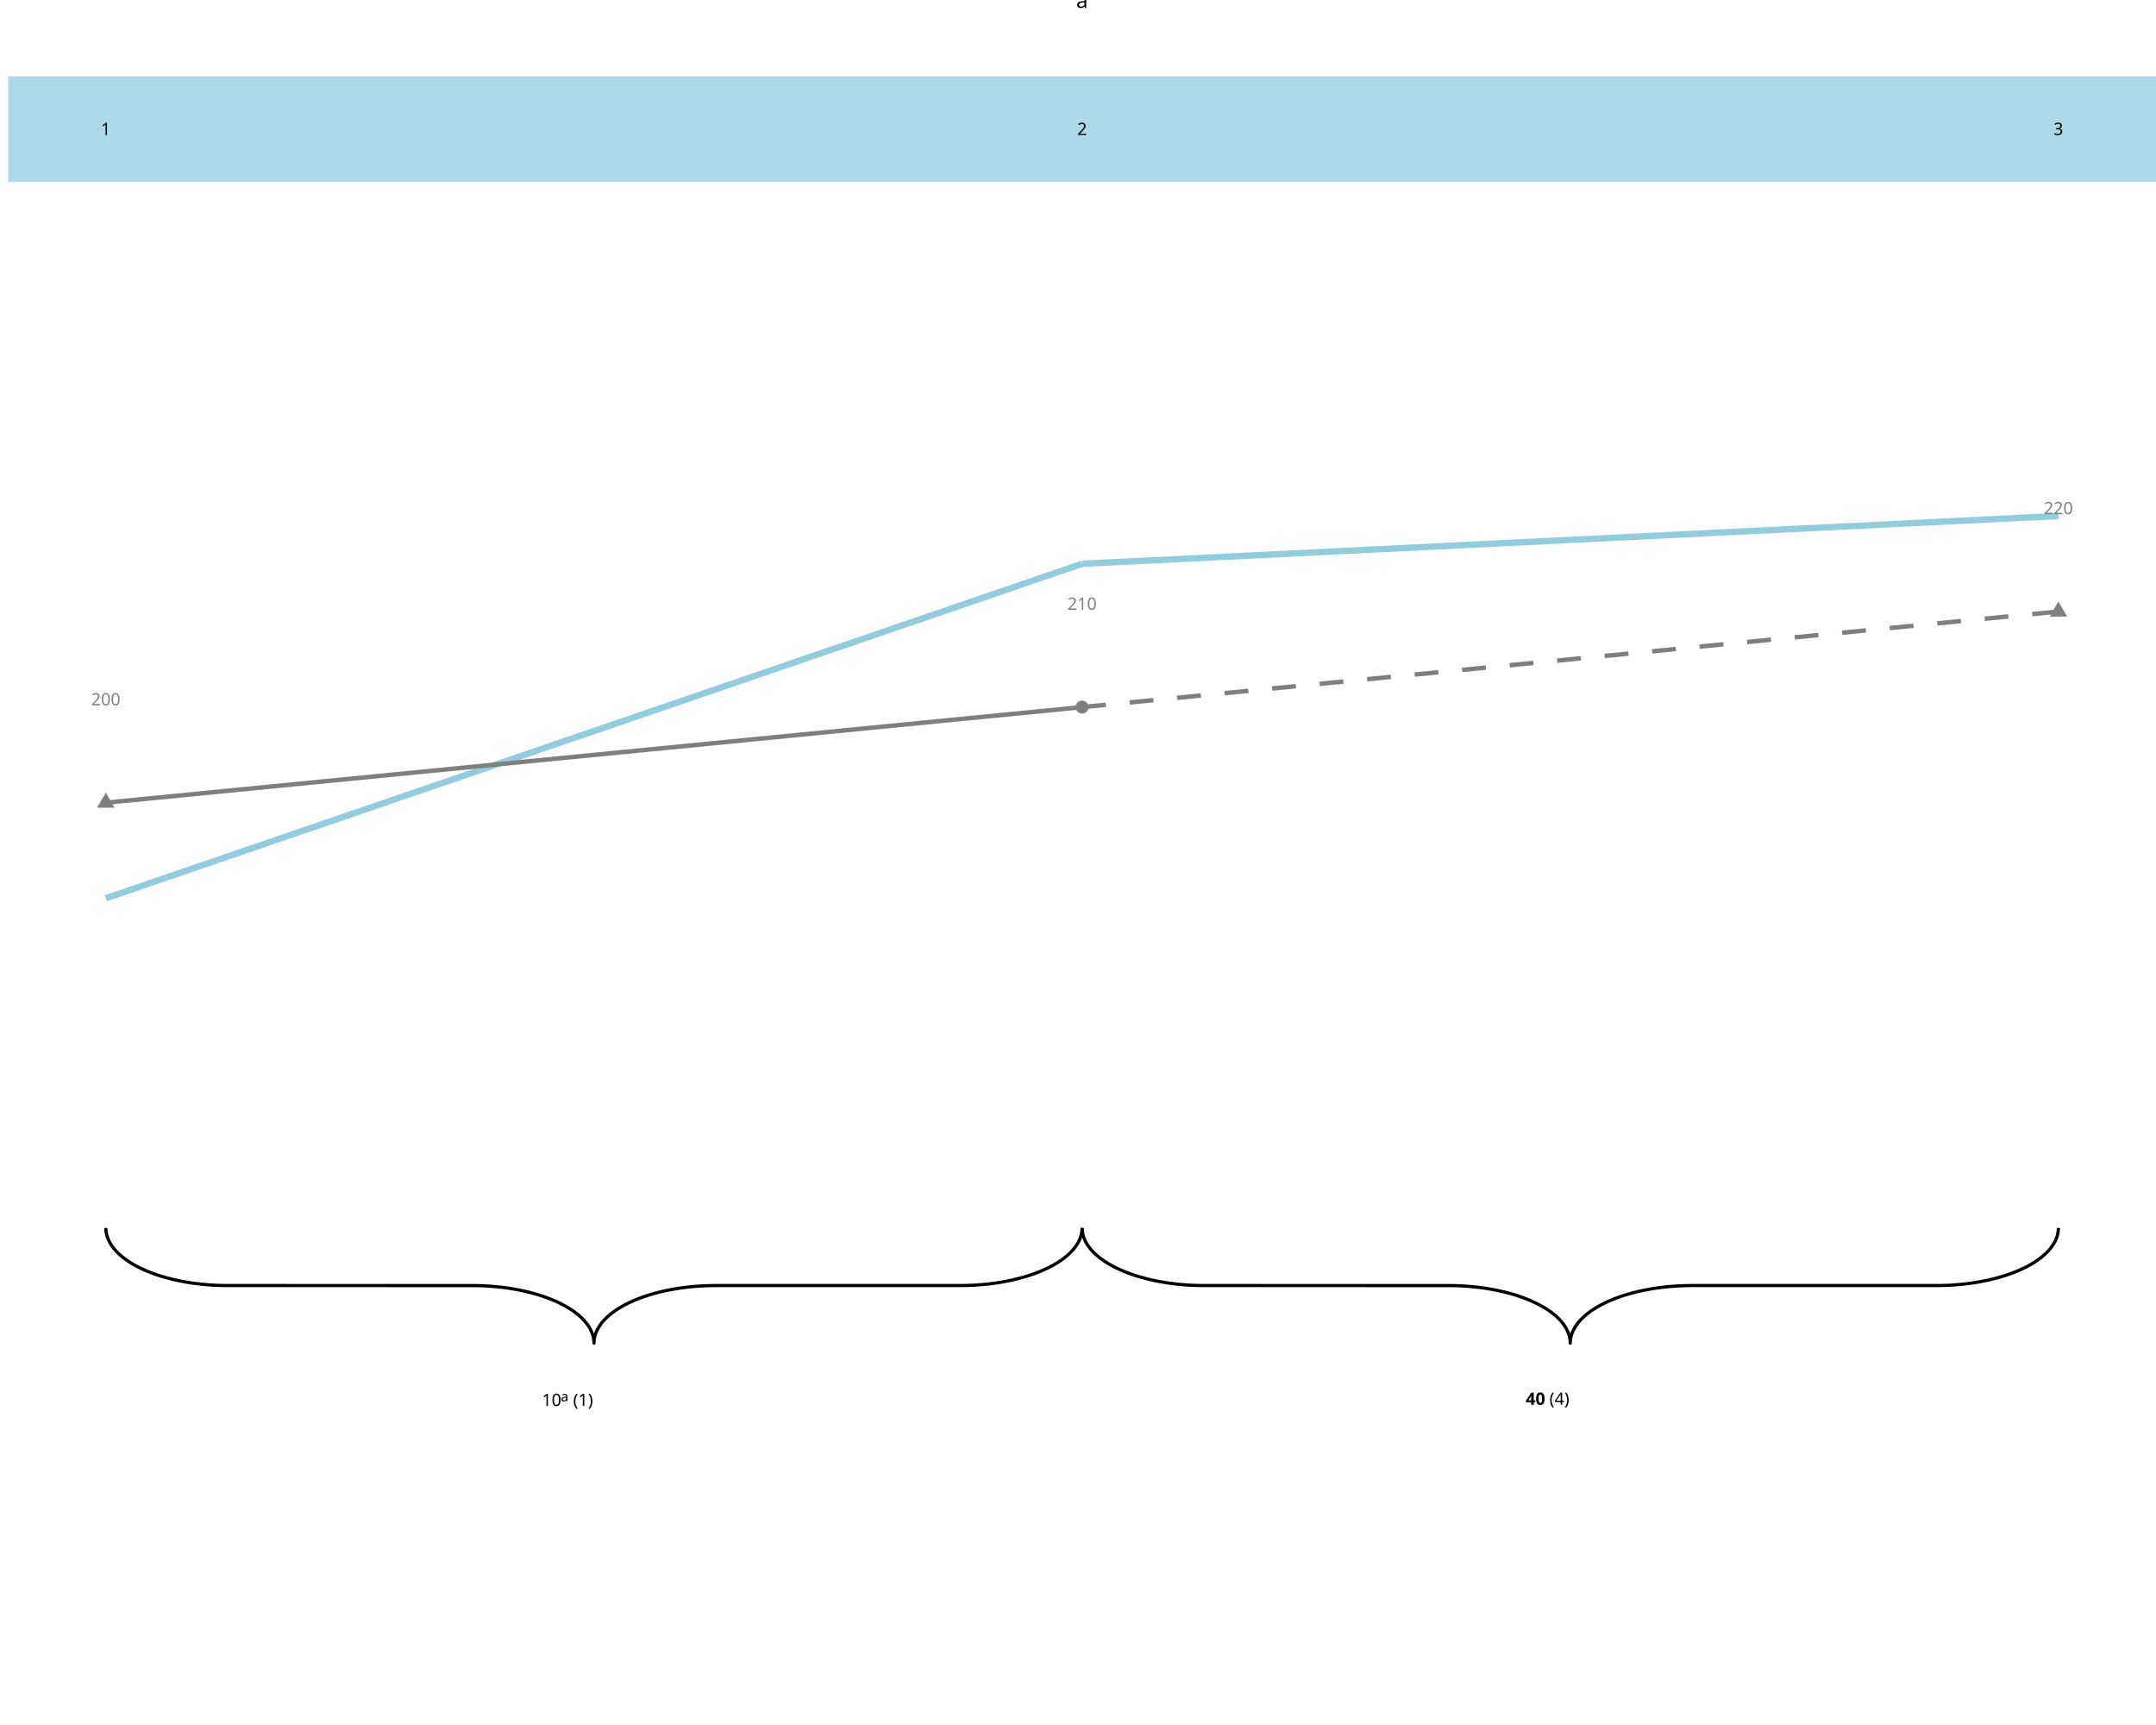
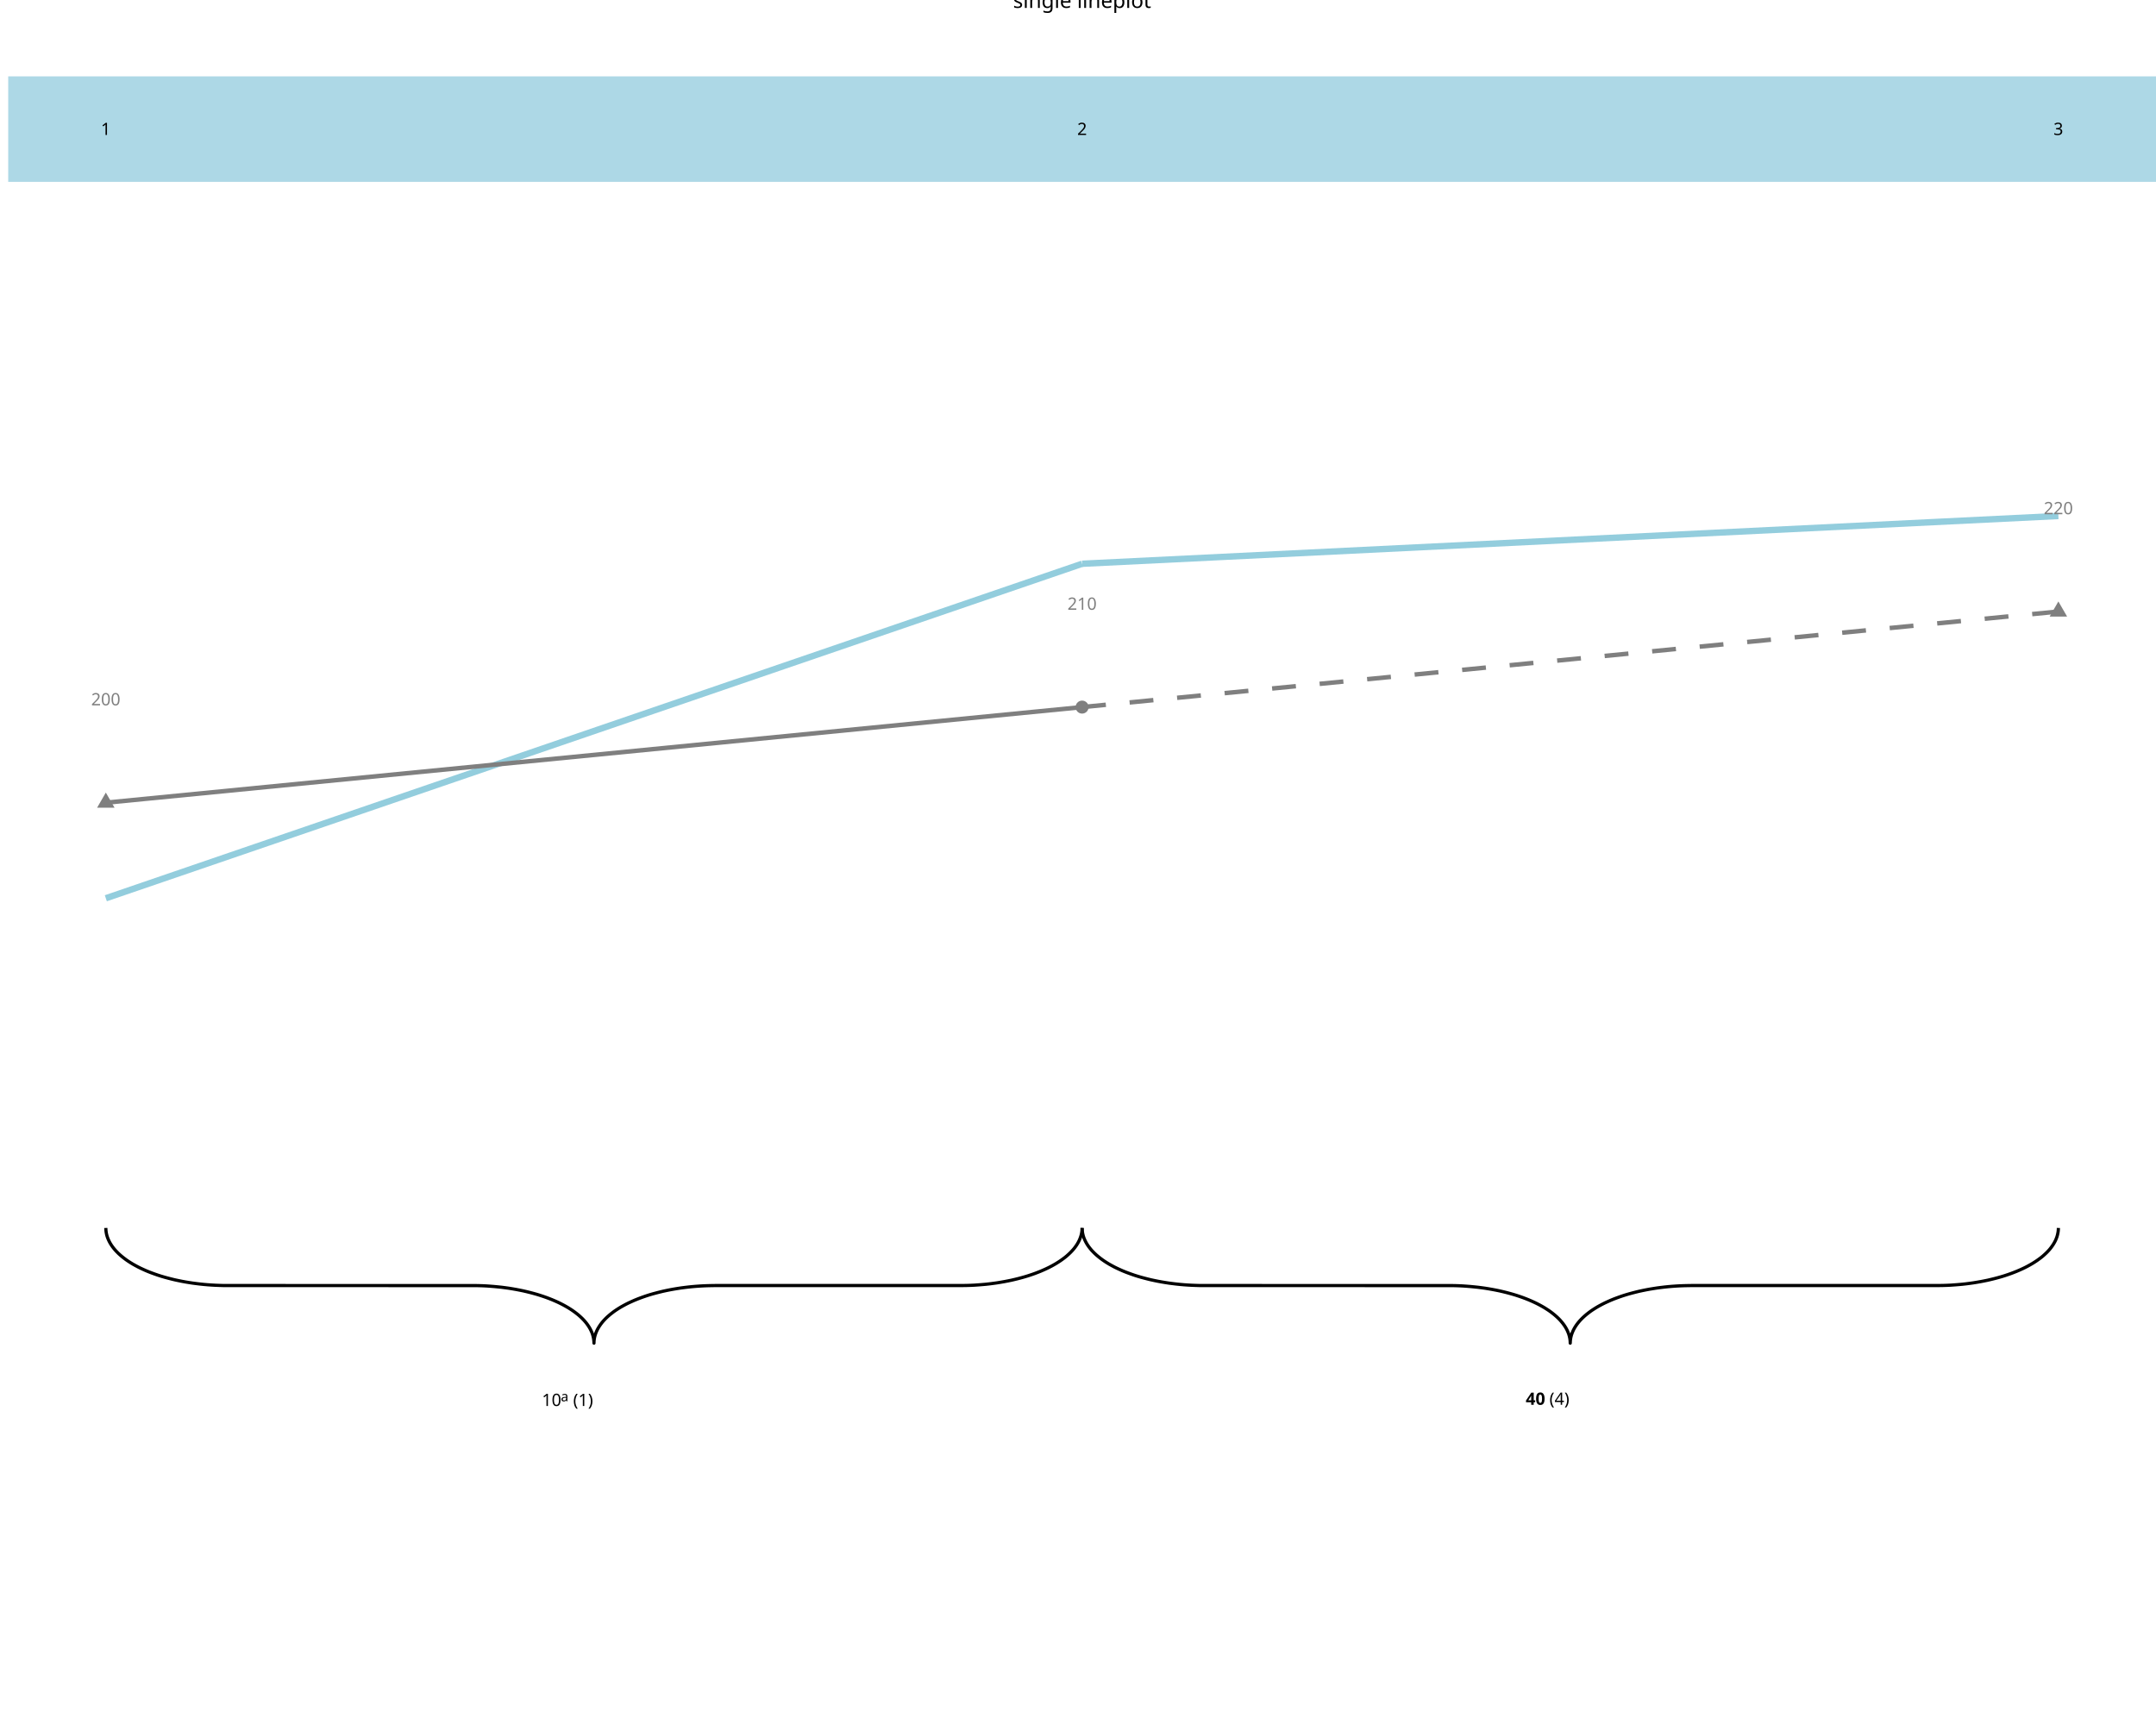
<svg xmlns="http://www.w3.org/2000/svg" class="svglite" data-engine-version="2.0" width="720.00pt" height="576.00pt" viewBox="0 0 720.00 576.00">
  <defs>
    <style type="text/css">
    .svglite line, .svglite polyline, .svglite polygon, .svglite path, .svglite rect, .svglite circle {
      fill: none;
      stroke: #000000;
      stroke-linecap: round;
      stroke-linejoin: round;
      stroke-miterlimit: 10.00;
    }
  </style>
  </defs>
  <rect width="100%" height="100%" style="stroke: none; fill: #FFFFFF;" />
  <defs>
    <clipPath id="cpMC4wMHw3MjAuMDB8MC4wMHw1NzYuMDA=">
      <rect x="0.00" y="0.00" width="720.00" height="576.00" />
    </clipPath>
  </defs>
  <g clip-path="url(#cpMC4wMHw3MjAuMDB8MC4wMHw1NzYuMDA=)">
    <polyline points="35.34,410.03 35.35,410.34 35.39,410.94 35.47,411.55 35.59,412.15 35.75,412.76 35.96,413.36 36.20,413.95 36.48,414.54 36.80,415.13 37.16,415.71 37.56,416.29 38.00,416.86 38.48,417.43 38.99,417.98 39.54,418.53 40.13,419.07 40.75,419.60 41.41,420.12 42.10,420.64 42.83,421.14 43.59,421.63 44.38,422.11 45.20,422.57 46.06,423.03 46.94,423.47 47.85,423.89 48.79,424.31 49.76,424.71 50.76,425.09 51.78,425.46 52.82,425.82 53.89,426.16 54.98,426.48 56.09,426.78 57.22,427.07 58.37,427.35 59.54,427.60 60.72,427.84 61.92,428.06 63.14,428.26 64.36,428.45 65.60,428.61 66.85,428.76 68.11,428.89 69.37,429.00 70.64,429.09 71.92,429.16 73.20,429.21 74.49,429.25 75.77,429.26 158.57,429.27 159.85,429.29 161.14,429.33 162.42,429.39 163.69,429.48 164.96,429.58 166.22,429.70 167.48,429.83 168.72,429.99 169.95,430.16 171.17,430.36 172.38,430.57 173.57,430.80 174.74,431.04 175.90,431.31 177.04,431.59 178.16,431.89 179.27,432.20 180.34,432.53 181.40,432.88 182.43,433.24 183.44,433.62 184.42,434.01 185.38,434.42 186.31,434.84 187.20,435.27 188.07,435.72 188.91,436.18 189.72,436.65 190.50,437.14 191.24,437.63 191.95,438.14 192.63,438.66 193.27,439.18 193.87,439.72 194.44,440.26 194.97,440.81 195.47,441.38 195.92,441.94 196.34,442.52 196.72,443.10 197.06,443.68 197.36,444.27 197.63,444.87 197.85,445.46 198.03,446.07 198.17,446.67 198.27,447.27 198.34,447.88 198.36,448.49 198.36,448.49 198.36,448.18 198.40,447.58 198.48,446.97 198.60,446.37 198.77,445.76 198.97,445.16 199.21,444.57 199.49,443.98 199.82,443.39 200.18,442.81 200.58,442.23 201.01,441.66 201.49,441.09 202.00,440.54 202.55,439.99 203.14,439.45 203.76,438.92 204.42,438.40 205.11,437.88 205.84,437.38 206.60,436.89 207.39,436.41 208.21,435.95 209.07,435.49 209.95,435.05 210.87,434.63 211.81,434.21 212.78,433.81 213.77,433.43 214.79,433.06 215.84,432.70 216.90,432.36 217.99,432.04 219.11,431.74 220.24,431.45 221.39,431.17 222.55,430.92 223.74,430.68 224.94,430.46 226.15,430.26 227.38,430.07 228.61,429.91 229.86,429.76 231.12,429.63 232.39,429.52 233.66,429.43 234.94,429.36 236.22,429.31 237.50,429.28 238.79,429.26 321.58,429.25 322.87,429.23 324.15,429.19 325.43,429.13 326.71,429.04 327.97,428.94 329.24,428.83 330.49,428.69 331.73,428.53 332.96,428.36 334.18,428.16 335.39,427.95 336.58,427.72 337.76,427.48 338.92,427.21 340.06,426.93 341.18,426.63 342.28,426.32 343.36,425.99 344.41,425.64 345.45,425.28 346.45,424.90 347.44,424.51 348.39,424.10 349.32,423.68 350.22,423.25 351.09,422.80 351.93,422.34 352.73,421.87 353.51,421.38 354.25,420.89 354.96,420.38 355.64,419.87 356.28,419.34 356.88,418.80 357.45,418.26 357.98,417.71 358.48,417.15 358.94,416.58 359.36,416.00 359.74,415.42 360.08,414.84 360.38,414.25 360.64,413.65 360.86,413.06 361.05,412.46 361.19,411.85 361.29,411.25 361.35,410.64 361.37,410.03 361.37,410.03 " style="stroke-width: 1.07; stroke-linecap: butt;" />
    <polyline points="361.37,410.03 361.37,410.34 361.42,410.94 361.50,411.55 361.62,412.15 361.78,412.76 361.98,413.36 362.23,413.95 362.51,414.54 362.83,415.13 363.19,415.71 363.59,416.29 364.03,416.86 364.50,417.43 365.02,417.98 365.57,418.53 366.15,419.07 366.78,419.60 367.43,420.12 368.13,420.64 368.85,421.14 369.61,421.63 370.40,422.11 371.23,422.57 372.08,423.03 372.97,423.47 373.88,423.89 374.82,424.31 375.79,424.71 376.79,425.09 377.81,425.46 378.85,425.82 379.92,426.16 381.01,426.48 382.12,426.78 383.25,427.07 384.40,427.35 385.57,427.60 386.75,427.84 387.95,428.06 389.16,428.26 390.39,428.45 391.63,428.61 392.88,428.76 394.13,428.89 395.40,429.00 396.67,429.09 397.95,429.16 399.23,429.21 400.52,429.25 401.80,429.26 484.60,429.27 485.88,429.29 487.16,429.33 488.44,429.39 489.72,429.48 490.99,429.58 492.25,429.70 493.50,429.83 494.75,429.99 495.98,430.16 497.20,430.36 498.40,430.57 499.60,430.80 500.77,431.04 501.93,431.31 503.07,431.59 504.19,431.89 505.29,432.20 506.37,432.53 507.43,432.88 508.46,433.24 509.47,433.62 510.45,434.01 511.41,434.42 512.33,434.84 513.23,435.27 514.10,435.72 514.94,436.18 515.75,436.65 516.52,437.14 517.27,437.63 517.98,438.14 518.65,438.66 519.29,439.18 519.90,439.72 520.47,440.26 521.00,440.81 521.49,441.38 521.95,441.94 522.37,442.52 522.75,443.10 523.09,443.68 523.39,444.27 523.65,444.87 523.88,445.46 524.06,446.07 524.20,446.67 524.30,447.27 524.36,447.88 524.38,448.49 524.38,448.49 524.39,448.18 524.43,447.58 524.51,446.97 524.63,446.37 524.79,445.76 525.00,445.16 525.24,444.57 525.52,443.98 525.84,443.39 526.20,442.81 526.60,442.23 527.04,441.66 527.52,441.09 528.03,440.54 528.58,439.99 529.17,439.45 529.79,438.92 530.45,438.40 531.14,437.88 531.87,437.38 532.63,436.89 533.42,436.41 534.24,435.95 535.10,435.49 535.98,435.05 536.89,434.63 537.84,434.21 538.80,433.81 539.80,433.43 540.82,433.06 541.86,432.70 542.93,432.36 544.02,432.04 545.13,431.74 546.26,431.45 547.41,431.17 548.58,430.92 549.76,430.68 550.96,430.46 552.18,430.26 553.40,430.07 554.64,429.91 555.89,429.76 557.15,429.63 558.41,429.52 559.68,429.43 560.96,429.36 562.24,429.31 563.53,429.28 564.82,429.26 647.61,429.25 648.89,429.23 650.18,429.19 651.46,429.13 652.73,429.04 654.00,428.94 655.26,428.83 656.52,428.69 657.76,428.53 658.99,428.36 660.21,428.16 661.42,427.95 662.61,427.72 663.79,427.48 664.94,427.21 666.08,426.93 667.21,426.63 668.31,426.32 669.39,425.99 670.44,425.64 671.47,425.28 672.48,424.90 673.46,424.51 674.42,424.10 675.35,423.68 676.25,423.25 677.12,422.80 677.95,422.34 678.76,421.87 679.54,421.38 680.28,420.89 680.99,420.38 681.67,419.87 682.31,419.34 682.91,418.80 683.48,418.26 684.01,417.71 684.51,417.15 684.96,416.58 685.38,416.00 685.76,415.42 686.10,414.84 686.41,414.25 686.67,413.65 686.89,413.06 687.07,412.46 687.21,411.85 687.32,411.25 687.38,410.64 687.40,410.03 687.40,410.03 " style="stroke-width: 1.07; stroke-linecap: butt;" />
    <text x="180.96" y="469.47" style="font-size: 5.69px; font-family: sans;" textLength="6.33px" lengthAdjust="spacingAndGlyphs">10</text>
    <text x="187.29" y="467.91" style="font-size: 4.55px; font-family: sans;" textLength="2.53px" lengthAdjust="spacingAndGlyphs">a</text>
    <text x="191.40" y="469.47" style="font-size: 5.69px; font-family: sans;" textLength="6.95px" lengthAdjust="spacingAndGlyphs">(1)</text>
    <text x="509.52" y="469.08" style="font-size: 5.69px; font-weight: bold; font-family: sans;" textLength="6.33px" lengthAdjust="spacingAndGlyphs">40</text>
    <text x="517.43" y="469.08" style="font-size: 5.69px; font-family: sans;" textLength="6.95px" lengthAdjust="spacingAndGlyphs">(4)</text>
    <line x1="35.34" y1="299.94" x2="361.37" y2="188.25" style="stroke-width: 2.13; stroke: #93CDDD; stroke-linecap: butt;" />
    <line x1="361.37" y1="188.25" x2="687.40" y2="172.29" style="stroke-width: 2.13; stroke: #93CDDD; stroke-linecap: butt;" />
    <line x1="35.34" y1="268.03" x2="361.37" y2="236.11" style="stroke-width: 1.49; stroke: #7F7F7F; stroke-linecap: butt;" />
    <line x1="361.37" y1="236.11" x2="687.40" y2="204.20" style="stroke-width: 1.49; stroke: #7F7F7F; stroke-dasharray: 7.97,7.97; stroke-linecap: butt;" />
    <polygon points="35.34,264.65 38.26,269.71 32.42,269.71 " style="stroke-width: 0.71; stroke: none; fill: #7F7F7F;" />
    <circle cx="361.37" cy="236.11" r="2.17" style="stroke-width: 0.71; stroke: none; fill: #7F7F7F;" />
    <polygon points="687.40,200.83 690.32,205.89 684.48,205.89 " style="stroke-width: 0.71; stroke: none; fill: #7F7F7F;" />
    <text x="35.34" y="235.52" text-anchor="middle" style="font-size: 5.69px; fill: #7F7F7F; font-family: sans;" textLength="9.50px" lengthAdjust="spacingAndGlyphs">200</text>
    <text x="361.37" y="203.61" text-anchor="middle" style="font-size: 5.69px; fill: #7F7F7F; font-family: sans;" textLength="9.50px" lengthAdjust="spacingAndGlyphs">210</text>
    <text x="687.40" y="171.70" text-anchor="middle" style="font-size: 5.69px; fill: #7F7F7F; font-family: sans;" textLength="9.50px" lengthAdjust="spacingAndGlyphs">220</text>
    <rect x="2.74" y="25.50" width="717.26" height="35.23" style="stroke-width: 1.07; stroke: none; stroke-linecap: butt; stroke-linejoin: miter; fill: #ADD8E6;" />
    <text x="35.34" y="45.07" text-anchor="middle" style="font-size: 5.69px; font-family: sans;" textLength="3.17px" lengthAdjust="spacingAndGlyphs">1</text>
    <text x="361.37" y="45.07" text-anchor="middle" style="font-size: 5.69px; font-family: sans;" textLength="3.17px" lengthAdjust="spacingAndGlyphs">2</text>
    <text x="687.40" y="45.07" text-anchor="middle" style="font-size: 5.69px; font-family: sans;" textLength="3.17px" lengthAdjust="spacingAndGlyphs">3</text>
-     <text x="361.37" y="2.64" text-anchor="middle" style="font-size: 7.00px; font-family: sans;" textLength="3.89px" lengthAdjust="spacingAndGlyphs">a</text>
+     <text x="361.37" y="2.64" text-anchor="middle" style="font-size: 7.00px; font-family: sans;" textLength="42.42px" lengthAdjust="spacingAndGlyphs">single lineplot</text>
  </g>
</svg>
